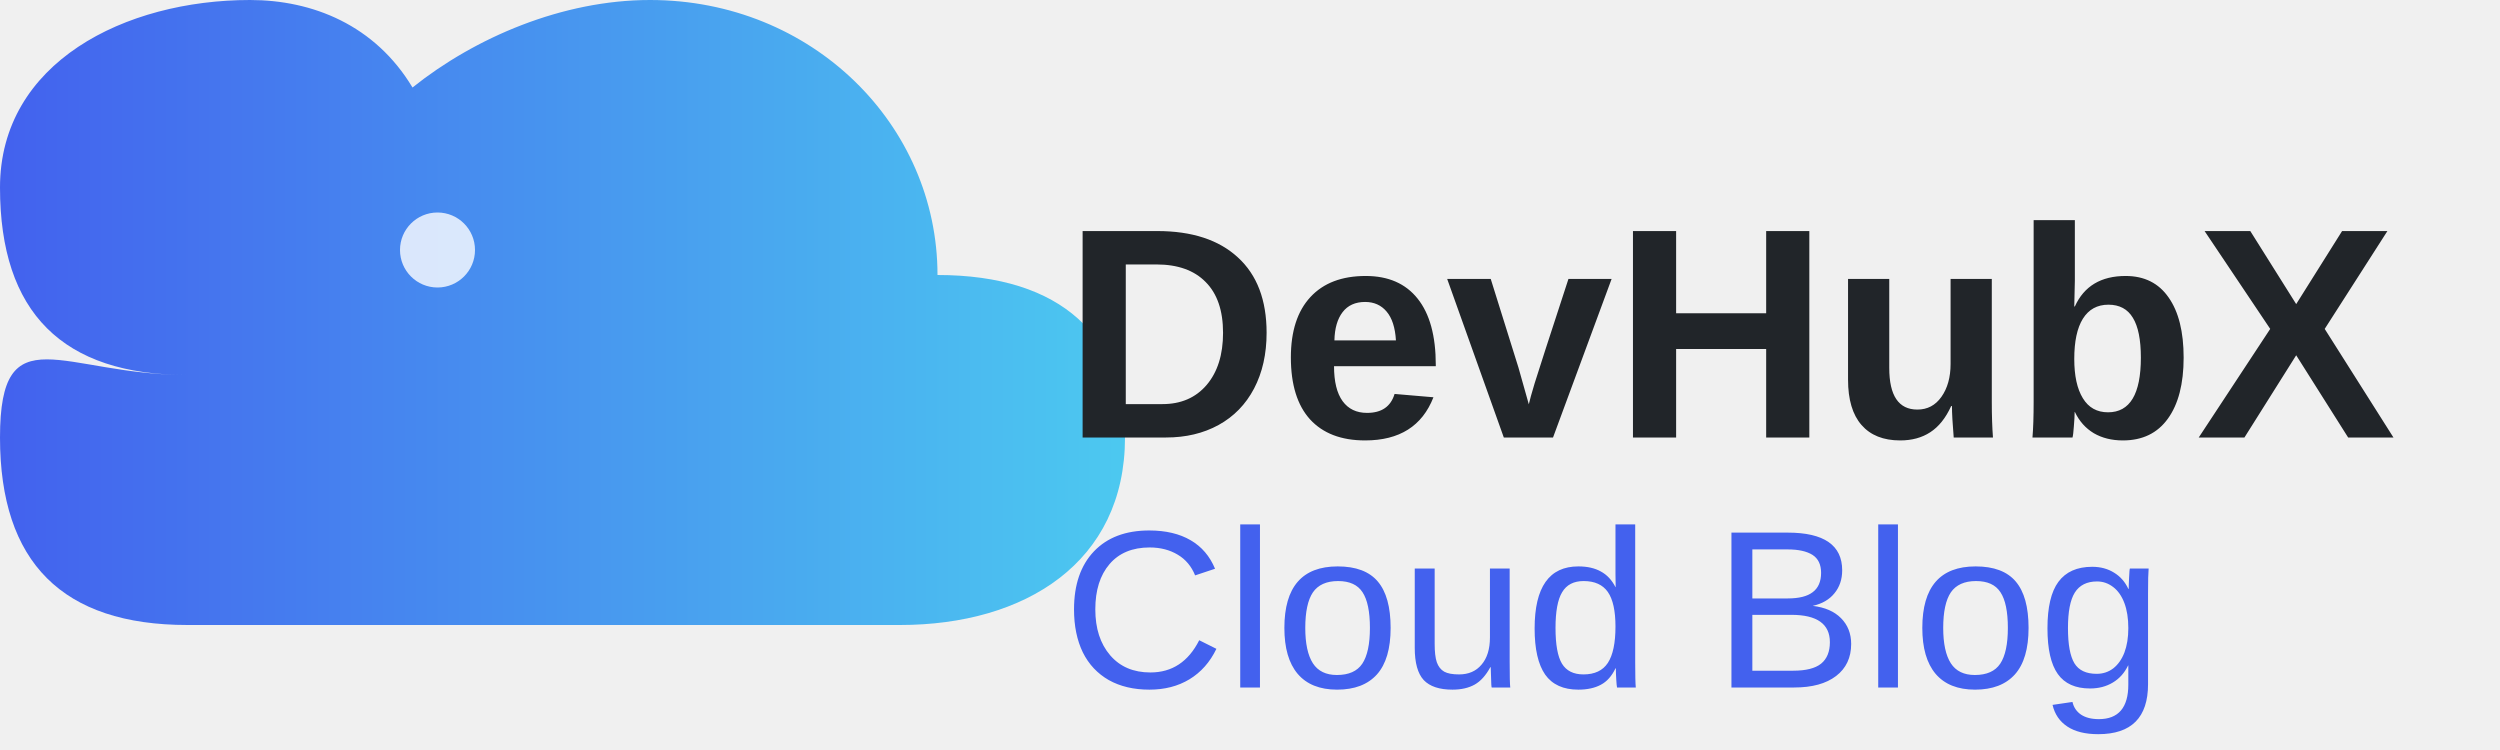
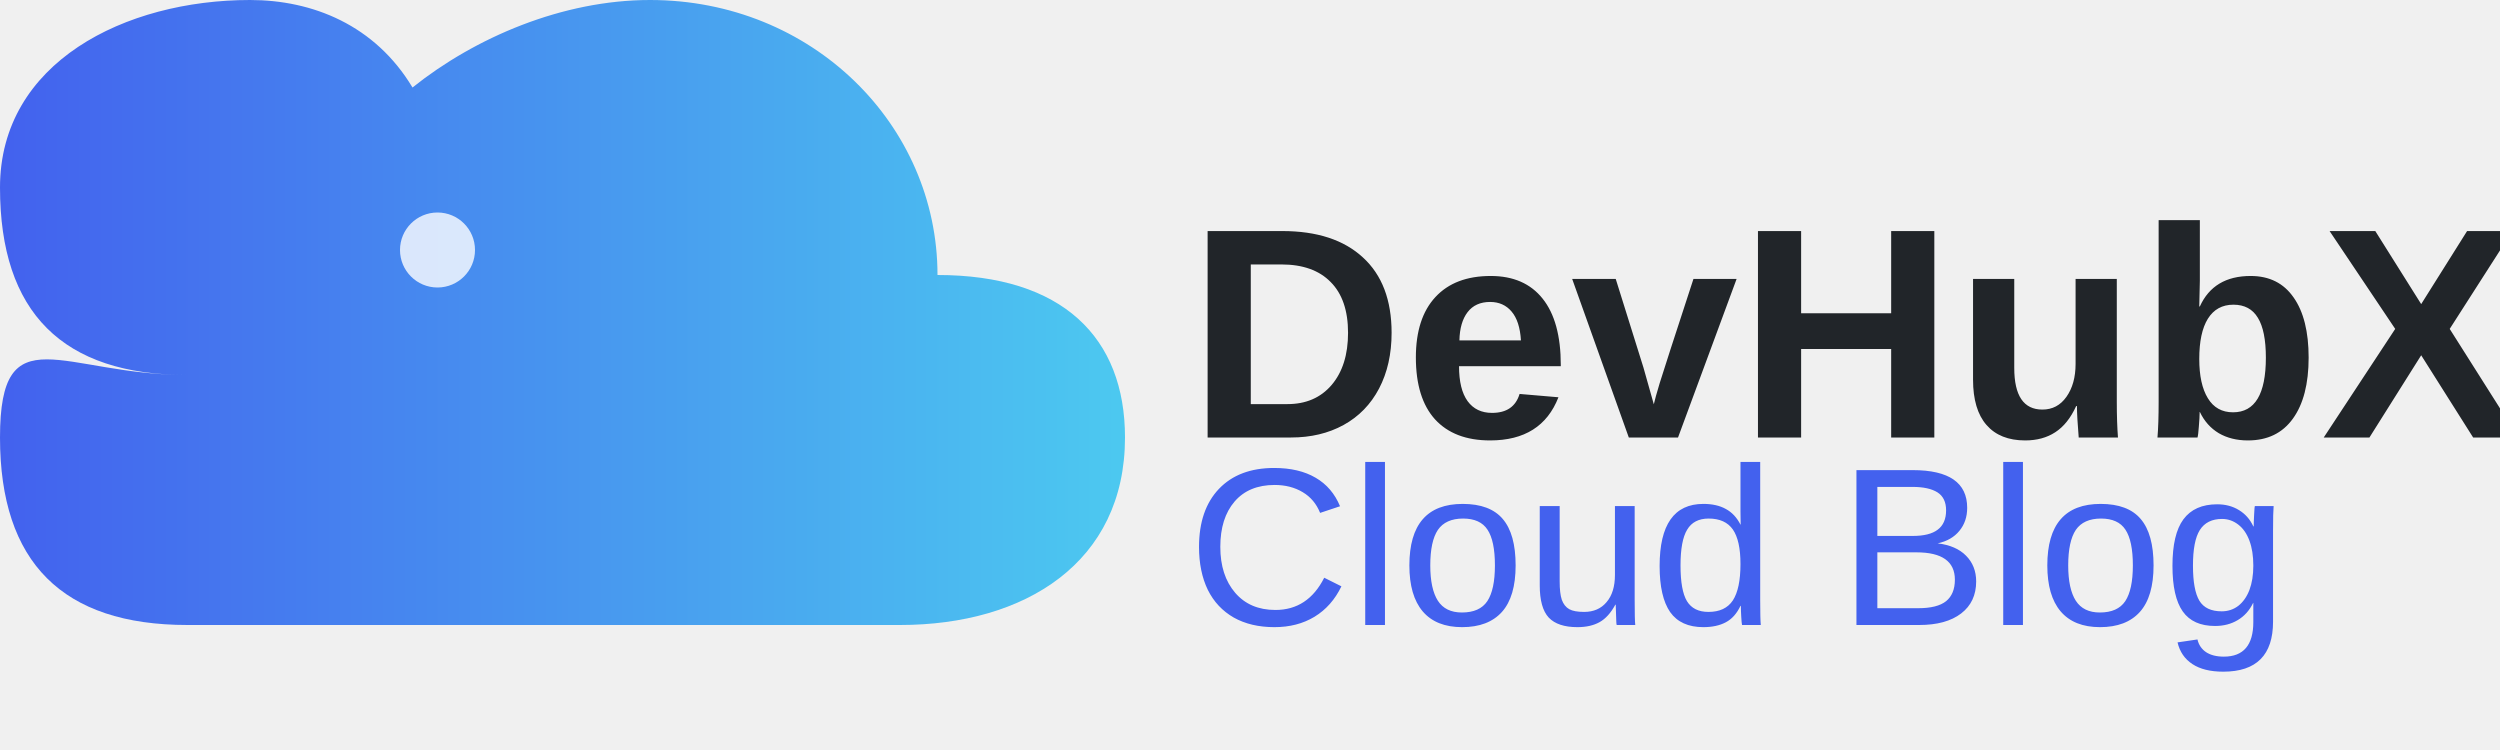
<svg xmlns="http://www.w3.org/2000/svg" viewBox="0 0 200 60">
  <defs>
    <linearGradient id="logoGradient" x1="0%" y1="0%" x2="100%" y2="0%">
      <stop offset="0%" stop-color="#4361ee" />
      <stop offset="100%" stop-color="#4cc9f0" />
    </linearGradient>
  </defs>
  <g>
    <path d="M15,30 C5,30 0,25 0,15 C0,5 10,0 20,0 C25,0 30,2 33,7 C38,3 45,0 52,0 C65,0 75,10 75,22 C85,22 90,27 90,35 C90,45 82,50 72,50 L15,50 C5,50 0,45 0,35 C0,25 5,30 15,30 Z" fill="url(#logoGradient)" />
    <circle cx="35" cy="20" r="3" fill="white" opacity="0.8" />
-     <text x="85" y="35" font-family="Arial, sans-serif" font-weight="bold" font-size="24" fill="#212529">DevHubX</text>
-     <text x="85" y="55" font-family="Arial, sans-serif" font-weight="normal" font-size="18" fill="#4361ee">Cloud Blog</text>
+     <text x="95" y="35" font-family="Arial, sans-serif" font-weight="bold" font-size="24" fill="#212529">DevHubX</text>
+     <text x="95" y="50" font-family="Arial, sans-serif" font-weight="normal" font-size="18" fill="#4361ee">Cloud Blog</text>
  </g>
</svg>
